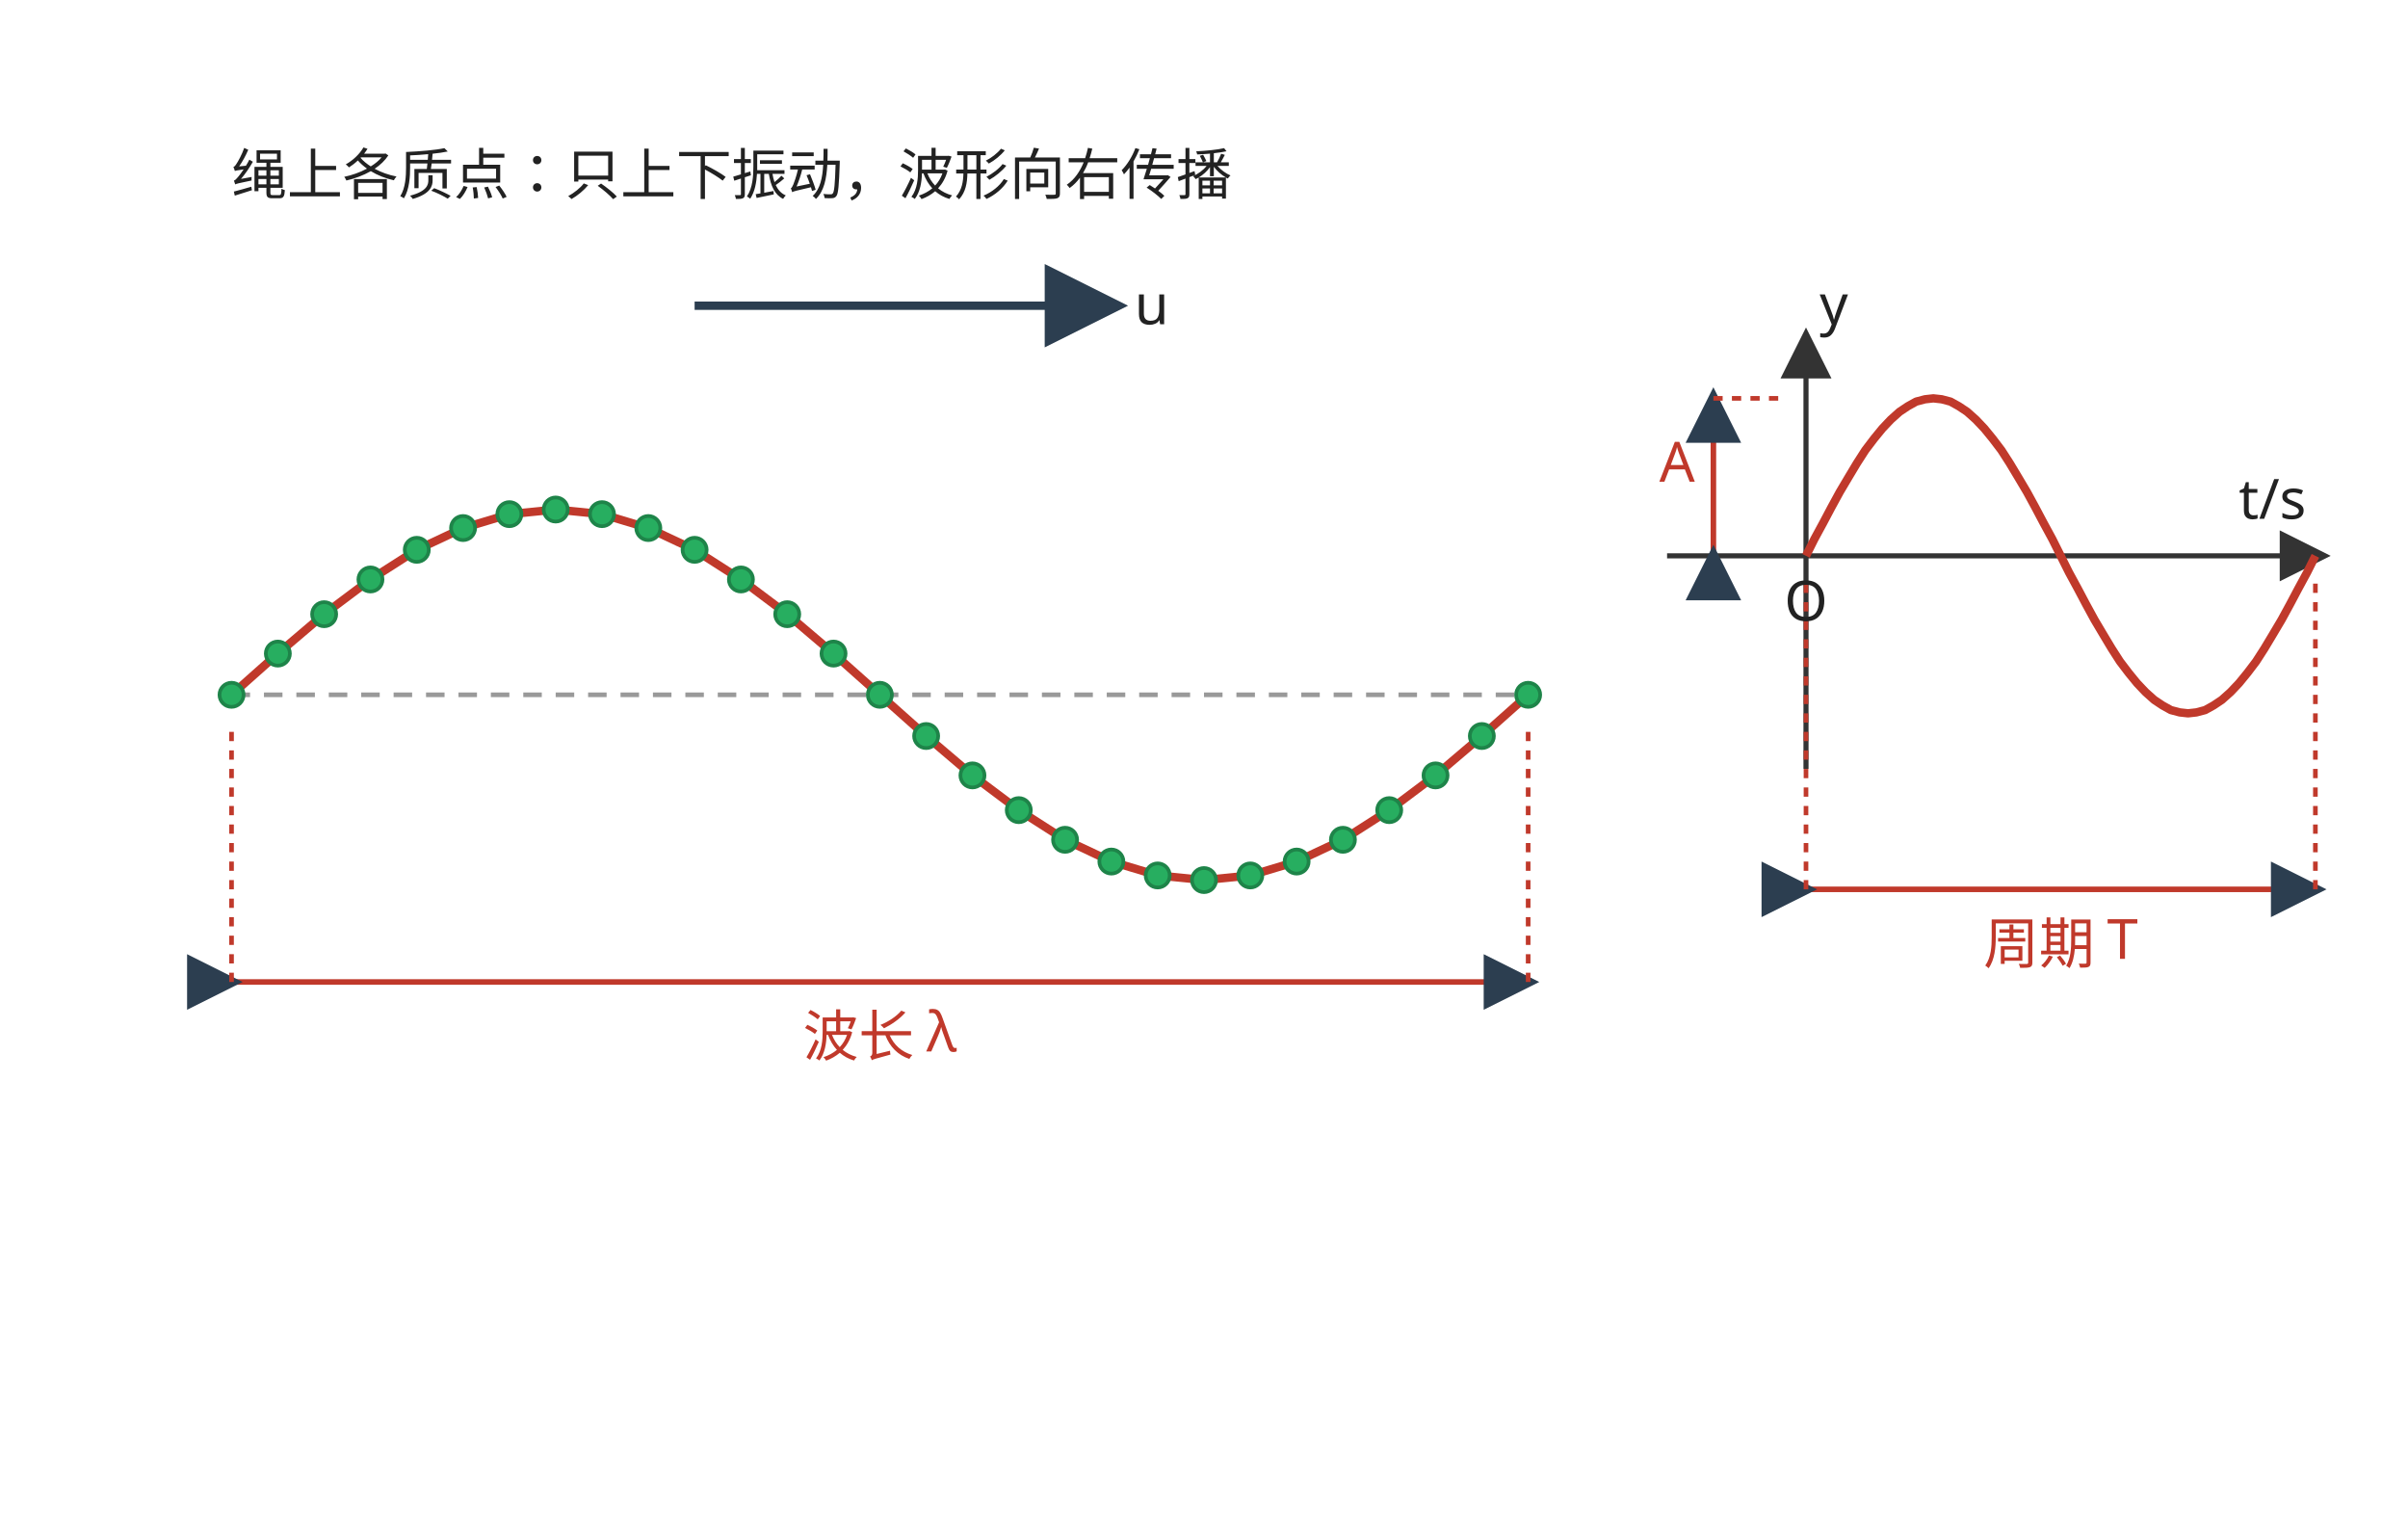
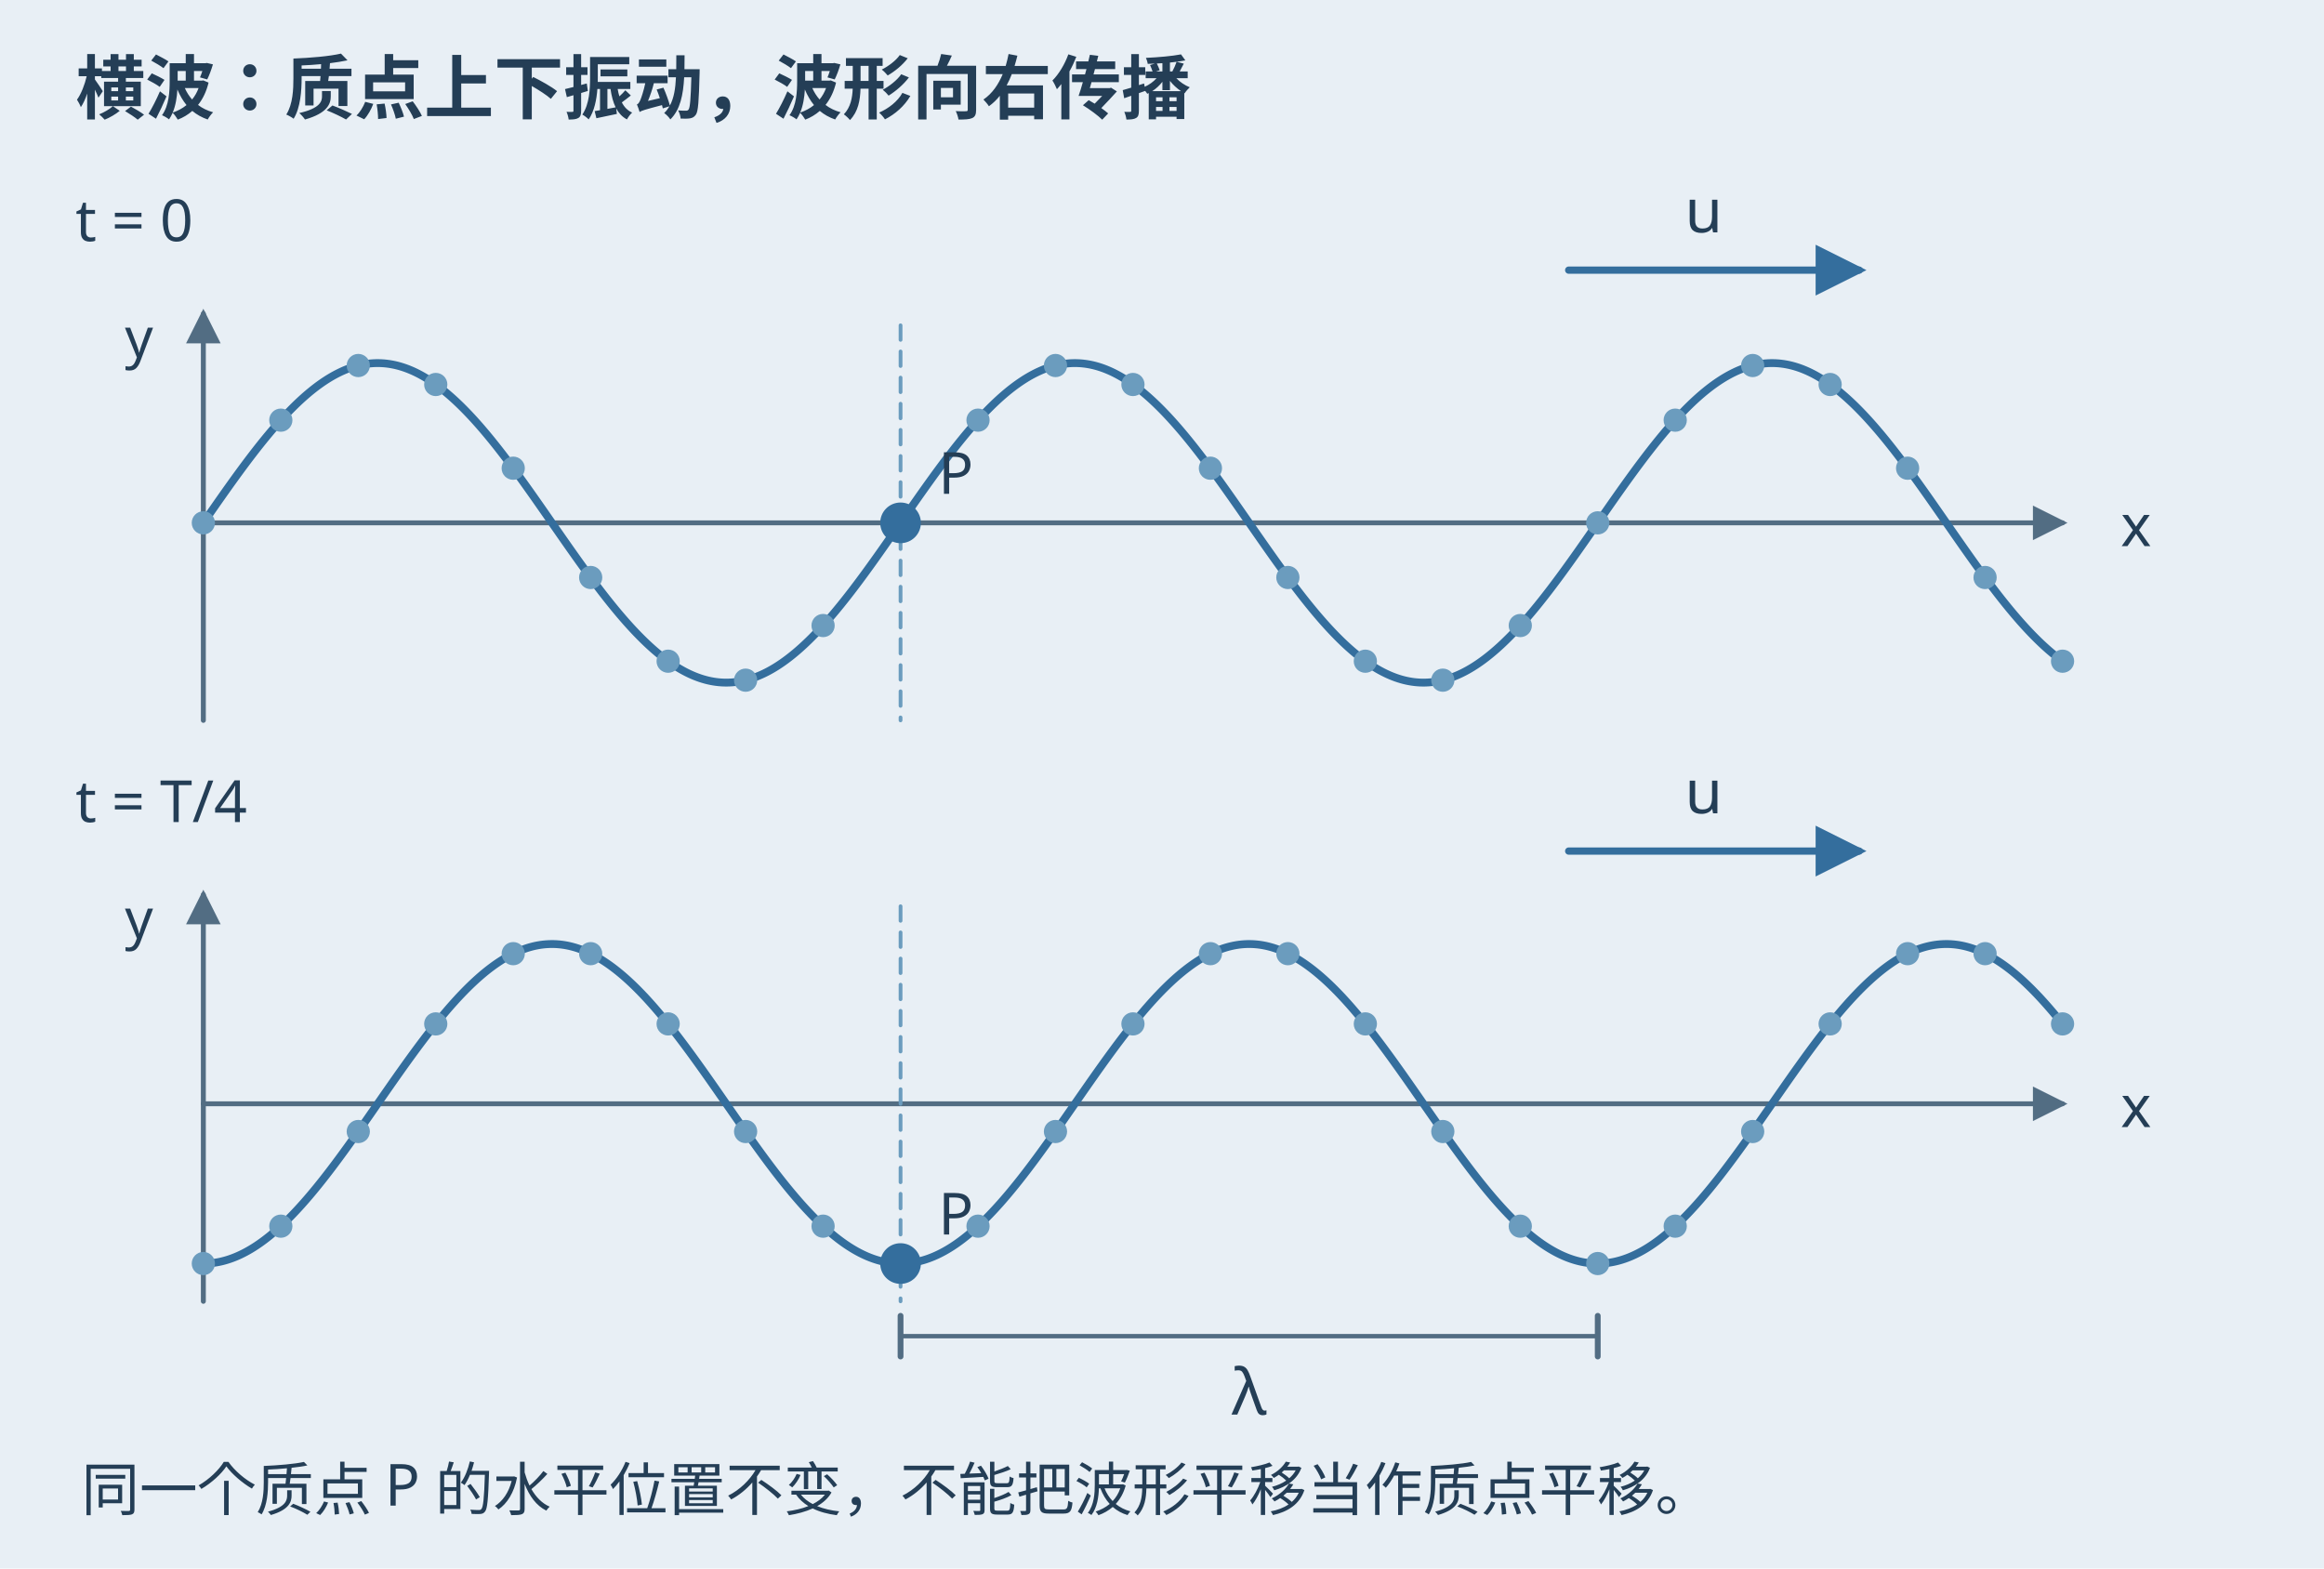
- <svg xmlns="http://www.w3.org/2000/svg" viewBox="0 0 520 330" font-family="sans-serif" font-size="12">
-   <style>
-     .label { font-size: 12px; fill: #222; }
-     .axis { stroke: #333; stroke-width: 1.1; fill: none; }
-     .curve { stroke: #c0392b; stroke-width: 1.8; fill: none; stroke-linejoin: round; }
-     .dash { stroke: #c0392b; stroke-dasharray: 3 2; fill: none; }
-     .pt { fill: #c0392b; }
-     .note { font-size: 12px; fill: #c0392b; }
-     .tick { stroke: #333; stroke-width: 1; }
-     .tickv { stroke: #333; stroke-width: 1; }
-   </style>
+ <svg xmlns="http://www.w3.org/2000/svg" width="800" height="540" viewBox="0 0 800 540" role="img" aria-labelledby="title">
  <defs>
-     <marker id="axArrow" markerWidth="10" markerHeight="10" refX="7" refY="5" orient="auto">
-       <polygon points="0 0, 10 5, 0 10" fill="#333" />
+     <marker id="axis" markerWidth="7" markerHeight="7" refX="6" refY="3.5" orient="auto">
+       <path d="M0 0 L7 3.5 L0 7 Z" fill="#526D83" />
    </marker>
-     <marker id="blArrow" markerWidth="10" markerHeight="10" refX="8" refY="5" orient="auto">
-       <polygon points="0 0, 10 5, 0 10" fill="#2c3e50" />
+     <marker id="main" markerWidth="7" markerHeight="7" refX="6" refY="3.5" orient="auto">
+       <path d="M0 0 L7 3.5 L0 7 Z" fill="#346E9D" />
    </marker>
  </defs>
-   <text class="label" x="50" y="42" font-size="13">绳上各质点：只上下振动，波形向右传播</text>
-   <line x1="150" y1="66" x2="240" y2="66" stroke="#2c3e50" stroke-width="1.8" marker-end="url(#blArrow)" />
-   <text class="label" x="245" y="70" fill="#2c3e50">u</text>
-   <line x1="50" y1="150" x2="330" y2="150" stroke="#999" stroke-dasharray="4 3" />
-   <path d="M 50.0,150.0 L 60.0,141.1 L 70.0,132.6 L 80.0,125.1 L 90.0,118.7 L 100.0,114.0 L 110.0,111.0 L 120.0,110.0 L 130.0,111.0 L 140.0,114.0 L 150.0,118.7 L 160.0,125.1 L 170.0,132.6 L 180.0,141.1 L 190.0,150.0 L 200.0,158.9 L 210.0,167.4 L 220.0,174.9 L 230.0,181.3 L 240.0,186.0 L 250.0,189.0 L 260.0,190.0 L 270.0,189.0 L 280.0,186.0 L 290.0,181.3 L 300.0,174.9 L 310.0,167.4 L 320.0,158.9 L 330.0,150.0" class="curve" />
-   <circle cx="50.0" cy="150.0" r="2.6" fill="#27ae60" stroke="#1e8449" stroke-width="0.8" />
-   <circle cx="60.0" cy="141.1" r="2.6" fill="#27ae60" stroke="#1e8449" stroke-width="0.8" />
-   <circle cx="70.0" cy="132.6" r="2.6" fill="#27ae60" stroke="#1e8449" stroke-width="0.8" />
-   <circle cx="80.0" cy="125.1" r="2.6" fill="#27ae60" stroke="#1e8449" stroke-width="0.8" />
-   <circle cx="90.0" cy="118.7" r="2.6" fill="#27ae60" stroke="#1e8449" stroke-width="0.8" />
-   <circle cx="100.0" cy="114.0" r="2.6" fill="#27ae60" stroke="#1e8449" stroke-width="0.8" />
-   <circle cx="110.0" cy="111.0" r="2.6" fill="#27ae60" stroke="#1e8449" stroke-width="0.8" />
-   <circle cx="120.0" cy="110.0" r="2.6" fill="#27ae60" stroke="#1e8449" stroke-width="0.8" />
-   <circle cx="130.0" cy="111.0" r="2.6" fill="#27ae60" stroke="#1e8449" stroke-width="0.8" />
-   <circle cx="140.0" cy="114.0" r="2.6" fill="#27ae60" stroke="#1e8449" stroke-width="0.8" />
-   <circle cx="150.0" cy="118.7" r="2.6" fill="#27ae60" stroke="#1e8449" stroke-width="0.8" />
-   <circle cx="160.0" cy="125.1" r="2.6" fill="#27ae60" stroke="#1e8449" stroke-width="0.8" />
-   <circle cx="170.0" cy="132.6" r="2.6" fill="#27ae60" stroke="#1e8449" stroke-width="0.8" />
-   <circle cx="180.0" cy="141.1" r="2.6" fill="#27ae60" stroke="#1e8449" stroke-width="0.8" />
-   <circle cx="190.0" cy="150.0" r="2.6" fill="#27ae60" stroke="#1e8449" stroke-width="0.8" />
-   <circle cx="200.0" cy="158.9" r="2.6" fill="#27ae60" stroke="#1e8449" stroke-width="0.8" />
-   <circle cx="210.0" cy="167.4" r="2.6" fill="#27ae60" stroke="#1e8449" stroke-width="0.8" />
-   <circle cx="220.0" cy="174.9" r="2.6" fill="#27ae60" stroke="#1e8449" stroke-width="0.8" />
-   <circle cx="230.0" cy="181.3" r="2.6" fill="#27ae60" stroke="#1e8449" stroke-width="0.8" />
-   <circle cx="240.0" cy="186.0" r="2.6" fill="#27ae60" stroke="#1e8449" stroke-width="0.8" />
-   <circle cx="250.0" cy="189.0" r="2.6" fill="#27ae60" stroke="#1e8449" stroke-width="0.8" />
-   <circle cx="260.0" cy="190.0" r="2.6" fill="#27ae60" stroke="#1e8449" stroke-width="0.8" />
-   <circle cx="270.0" cy="189.0" r="2.6" fill="#27ae60" stroke="#1e8449" stroke-width="0.8" />
-   <circle cx="280.0" cy="186.0" r="2.6" fill="#27ae60" stroke="#1e8449" stroke-width="0.8" />
-   <circle cx="290.0" cy="181.3" r="2.6" fill="#27ae60" stroke="#1e8449" stroke-width="0.8" />
-   <circle cx="300.0" cy="174.9" r="2.6" fill="#27ae60" stroke="#1e8449" stroke-width="0.8" />
-   <circle cx="310.0" cy="167.4" r="2.6" fill="#27ae60" stroke="#1e8449" stroke-width="0.8" />
-   <circle cx="320.0" cy="158.9" r="2.6" fill="#27ae60" stroke="#1e8449" stroke-width="0.8" />
-   <circle cx="330.0" cy="150.0" r="2.6" fill="#27ae60" stroke="#1e8449" stroke-width="0.8" />
-   <line x1="50" y1="212" x2="330.0" y2="212" stroke="#c0392b" stroke-width="1.2" marker-start="url(#blArrow)" marker-end="url(#blArrow)" />
-   <line x1="50" y1="212" x2="50" y2="158" stroke="#c0392b" stroke-dasharray="2 2" />
-   <line x1="330.0" y1="212" x2="330.0" y2="158" stroke="#c0392b" stroke-dasharray="2 2" />
-   <text class="note" x="190.0" y="228" text-anchor="middle">波长 λ</text>
-   <line x1="360" y1="120" x2="500" y2="120" class="axis" marker-end="url(#axArrow)" />
-   <line x1="390" y1="166" x2="390" y2="74" class="axis" marker-end="url(#axArrow)" />
-   <text class="label" x="498" y="112" text-anchor="end">t/s</text>
-   <text class="label" x="396" y="70" text-anchor="middle">y</text>
-   <path d="M 390.0,120.0 L 391.8,116.4 L 393.7,112.9 L 395.5,109.5 L 397.3,106.2 L 399.2,103.0 L 401.0,100.0 L 402.8,97.2 L 404.7,94.7 L 406.5,92.5 L 408.3,90.6 L 410.2,88.9 L 412.0,87.7 L 413.8,86.7 L 415.7,86.2 L 417.5,86.0 L 419.3,86.2 L 421.2,86.7 L 423.0,87.7 L 424.8,88.9 L 426.7,90.6 L 428.5,92.5 L 430.3,94.7 L 432.2,97.2 L 434.0,100.0 L 435.8,103.0 L 437.7,106.2 L 439.5,109.5 L 441.3,112.9 L 443.2,116.4 L 445.0,120.0 L 446.8,123.6 L 448.7,127.1 L 450.5,130.5 L 452.3,133.8 L 454.2,137.0 L 456.0,140.0 L 457.8,142.8 L 459.7,145.3 L 461.5,147.5 L 463.3,149.4 L 465.2,151.1 L 467.0,152.3 L 468.8,153.3 L 470.7,153.8 L 472.5,154.0 L 474.3,153.8 L 476.2,153.3 L 478.0,152.3 L 479.8,151.1 L 481.7,149.4 L 483.5,147.5 L 485.3,145.3 L 487.2,142.8 L 489.0,140.0 L 490.8,137.0 L 492.7,133.8 L 494.5,130.5 L 496.3,127.1 L 498.2,123.6 L 500.0,120.0" class="curve" />
-   <line x1="390" y1="192" x2="500" y2="192" stroke="#c0392b" stroke-width="1.2" marker-start="url(#blArrow)" marker-end="url(#blArrow)" />
-   <line x1="390" y1="192" x2="390" y2="124" stroke="#c0392b" stroke-dasharray="2 2" />
-   <line x1="500" y1="192" x2="500" y2="124" stroke="#c0392b" stroke-dasharray="2 2" />
-   <text class="note" x="445.0" y="208" text-anchor="middle">周期 T</text>
-   <line x1="370" y1="120" x2="370" y2="86" stroke="#c0392b" stroke-width="1.2" marker-start="url(#blArrow)" marker-end="url(#blArrow)" />
-   <line x1="370" y1="86" x2="386" y2="86" stroke="#c0392b" stroke-dasharray="2 2" />
-   <text class="note" x="366" y="104" text-anchor="end">A</text>
-   <text class="label" x="390" y="134" text-anchor="middle" font-size="11">O</text>
+   <rect x="0" y="0" width="800" height="540" fill="#E8EFF5" />
+   <g font-family="Microsoft YaHei, sans-serif" stroke-linecap="round" stroke-linejoin="round">
+     <text x="26" y="39" font-size="24" fill="#243E56" font-weight="700">横波：质点上下振动，波形向右传播</text>
+     <line x1="70.000" y1="180.000" x2="710.000" y2="180.000" stroke="#526D83" stroke-width="1.7" marker-end="url(#axis)" />
+     <line x1="70.000" y1="248.000" x2="70.000" y2="108.000" stroke="#526D83" stroke-width="1.7" marker-end="url(#axis)" />
+     <text x="26" y="83" font-size="20" fill="#243E56">t = 0</text>
+     <text x="43" y="123" font-size="19" fill="#243E56">y</text>
+     <polyline points="70.000,180.000 70.914,178.684 71.829,177.368 72.743,176.054 73.657,174.742 74.571,173.433 75.486,172.128 76.400,170.828 77.314,169.532 78.229,168.243 79.143,166.961 80.057,165.685 80.971,164.419 81.886,163.161 82.800,161.912 83.714,160.674 84.629,159.448 85.543,158.232 86.457,157.030 87.371,155.840 88.286,154.665 89.200,153.504 90.114,152.358 91.029,151.228 91.943,150.114 92.857,149.017 93.771,147.939 94.686,146.878 95.600,145.837 96.514,144.815 97.429,143.813 98.343,142.832 99.257,141.873 100.171,140.935 101.086,140.020 102.000,139.127 102.914,138.258 103.829,137.413 104.743,136.592 105.657,135.796 106.571,135.025 107.486,134.281 108.400,133.562 109.314,132.870 110.229,132.205 111.143,131.567 112.057,130.957 112.971,130.376 113.886,129.822 114.800,129.298 115.714,128.802 116.629,128.336 117.543,127.899 118.457,127.492 119.371,127.116 120.286,126.769 121.200,126.453 122.114,126.168 123.029,125.913 123.943,125.690 124.857,125.498 125.771,125.337 126.686,125.207 127.600,125.109 128.514,125.042 129.429,125.006 130.343,125.002 131.257,125.030 132.171,125.089 133.086,125.179 134.000,125.301 134.914,125.455 135.829,125.639 136.743,125.855 137.657,126.101 138.571,126.379 139.486,126.687 140.400,127.026 141.314,127.395 142.229,127.795 143.143,128.224 144.057,128.683 144.971,129.171 145.886,129.688 146.800,130.235 147.714,130.809 148.629,131.412 149.543,132.043 150.457,132.701 151.371,133.386 152.286,134.098 153.200,134.837 154.114,135.601 155.029,136.391 155.943,137.205 156.857,138.044 157.771,138.908 158.686,139.794 159.600,140.704 160.514,141.636 161.429,142.590 162.343,143.566 163.257,144.563 164.171,145.580 165.086,146.616 166.000,147.672 166.914,148.746 167.829,149.838 168.743,150.948 169.657,152.074 170.571,153.216 171.486,154.373 172.400,155.545 173.314,156.731 174.229,157.931 175.143,159.143 176.057,160.367 176.971,161.602 177.886,162.848 178.800,164.103 179.714,165.368 180.629,166.641 181.543,167.922 182.457,169.210 183.371,170.503 184.286,171.803 185.200,173.107 186.114,174.415 187.029,175.726 187.943,177.039 188.857,178.355 189.771,179.671 190.686,180.987 191.600,182.303 192.514,183.618 193.429,184.930 194.343,186.240 195.257,187.546 196.171,188.848 197.086,190.144 198.000,191.435 198.914,192.719 199.829,193.996 200.743,195.265 201.657,196.526 202.571,197.777 203.486,199.017 204.400,200.247 205.314,201.465 206.229,202.671 207.143,203.864 208.057,205.043 208.971,206.208 209.886,207.357 210.800,208.491 211.714,209.609 212.629,210.710 213.543,211.793 214.457,212.858 215.371,213.905 216.286,214.931 217.200,215.938 218.114,216.924 219.029,217.889 219.943,218.833 220.857,219.754 221.771,220.652 222.686,221.527 223.600,222.378 224.514,223.205 225.429,224.007 226.343,224.784 227.257,225.536 228.171,226.261 229.086,226.960 230.000,227.631 230.914,228.276 231.829,228.893 232.743,229.482 233.657,230.042 234.571,230.574 235.486,231.077 236.400,231.551 237.314,231.995 238.229,232.409 239.143,232.793 240.057,233.147 240.971,233.471 241.886,233.764 242.800,234.026 243.714,234.257 244.629,234.457 245.543,234.626 246.457,234.764 247.371,234.870 248.286,234.945 249.200,234.988 250.114,235.000 251.029,234.980 251.943,234.929 252.857,234.846 253.771,234.732 254.686,234.587 255.600,234.410 256.514,234.202 257.429,233.963 258.343,233.693 259.257,233.393 260.171,233.061 261.086,232.700 262.000,232.308 262.914,231.886 263.829,231.435 264.743,230.954 265.657,230.444 266.571,229.905 267.486,229.337 268.400,228.741 269.314,228.117 270.229,227.466 271.143,226.787 272.057,226.082 272.971,225.350 273.886,224.592 274.800,223.809 275.714,223.001 276.629,222.168 277.543,221.310 278.457,220.430 279.371,219.526 280.286,218.599 281.200,217.650 282.114,216.680 283.029,215.688 283.943,214.677 284.857,213.645 285.771,212.594 286.686,211.524 287.600,210.437 288.514,209.331 289.429,208.209 290.343,207.071 291.257,205.918 292.171,204.749 293.086,203.567 294.000,202.371 294.914,201.162 295.829,199.940 296.743,198.708 297.657,197.465 298.571,196.212 299.486,194.949 300.400,193.678 301.314,192.399 302.229,191.113 303.143,189.821 304.057,188.523 304.971,187.220 305.886,185.913 306.800,184.602 307.714,183.289 308.629,181.974 309.543,180.658 310.457,179.342 311.371,178.026 312.286,176.711 313.200,175.398 314.114,174.087 315.029,172.780 315.943,171.477 316.857,170.179 317.771,168.887 318.686,167.601 319.600,166.322 320.514,165.051 321.429,163.788 322.343,162.535 323.257,161.292 324.171,160.060 325.086,158.838 326.000,157.629 326.914,156.433 327.829,155.251 328.743,154.082 329.657,152.929 330.571,151.791 331.486,150.669 332.400,149.563 333.314,148.476 334.229,147.406 335.143,146.355 336.057,145.323 336.971,144.312 337.886,143.320 338.800,142.350 339.714,141.401 340.629,140.474 341.543,139.570 342.457,138.690 343.371,137.832 344.286,136.999 345.200,136.191 346.114,135.408 347.029,134.650 347.943,133.918 348.857,133.213 349.771,132.534 350.686,131.883 351.600,131.259 352.514,130.663 353.429,130.095 354.343,129.556 355.257,129.046 356.171,128.565 357.086,128.114 358.000,127.692 358.914,127.300 359.829,126.939 360.743,126.607 361.657,126.307 362.571,126.037 363.486,125.798 364.400,125.590 365.314,125.413 366.229,125.268 367.143,125.154 368.057,125.071 368.971,125.020 369.886,125.000 370.800,125.012 371.714,125.055 372.629,125.130 373.543,125.236 374.457,125.374 375.371,125.543 376.286,125.743 377.200,125.974 378.114,126.236 379.029,126.529 379.943,126.853 380.857,127.207 381.771,127.591 382.686,128.005 383.600,128.449 384.514,128.923 385.429,129.426 386.343,129.958 387.257,130.518 388.171,131.107 389.086,131.724 390.000,132.369 390.914,133.040 391.829,133.739 392.743,134.464 393.657,135.216 394.571,135.993 395.486,136.795 396.400,137.622 397.314,138.473 398.229,139.348 399.143,140.246 400.057,141.167 400.971,142.111 401.886,143.076 402.800,144.062 403.714,145.069 404.629,146.095 405.543,147.142 406.457,148.207 407.371,149.290 408.286,150.391 409.200,151.509 410.114,152.643 411.029,153.792 411.943,154.957 412.857,156.136 413.771,157.329 414.686,158.535 415.600,159.753 416.514,160.983 417.429,162.223 418.343,163.474 419.257,164.735 420.171,166.004 421.086,167.281 422.000,168.565 422.914,169.856 423.829,171.152 424.743,172.454 425.657,173.760 426.571,175.070 427.486,176.382 428.400,177.697 429.314,179.013 430.229,180.329 431.143,181.645 432.057,182.961 432.971,184.274 433.886,185.585 434.800,186.893 435.714,188.197 436.629,189.497 437.543,190.790 438.457,192.078 439.371,193.359 440.286,194.632 441.200,195.897 442.114,197.152 443.029,198.398 443.943,199.633 444.857,200.857 445.771,202.069 446.686,203.269 447.600,204.455 448.514,205.627 449.429,206.784 450.343,207.926 451.257,209.052 452.171,210.162 453.086,211.254 454.000,212.328 454.914,213.384 455.829,214.420 456.743,215.437 457.657,216.434 458.571,217.410 459.486,218.364 460.400,219.296 461.314,220.206 462.229,221.092 463.143,221.956 464.057,222.795 464.971,223.609 465.886,224.399 466.800,225.163 467.714,225.902 468.629,226.614 469.543,227.299 470.457,227.957 471.371,228.588 472.286,229.191 473.200,229.765 474.114,230.312 475.029,230.829 475.943,231.317 476.857,231.776 477.771,232.205 478.686,232.605 479.600,232.974 480.514,233.313 481.429,233.621 482.343,233.899 483.257,234.145 484.171,234.361 485.086,234.545 486.000,234.699 486.914,234.821 487.829,234.911 488.743,234.970 489.657,234.998 490.571,234.994 491.486,234.958 492.400,234.891 493.314,234.793 494.229,234.663 495.143,234.502 496.057,234.310 496.971,234.087 497.886,233.832 498.800,233.547 499.714,233.231 500.629,232.884 501.543,232.508 502.457,232.101 503.371,231.664 504.286,231.198 505.200,230.702 506.114,230.178 507.029,229.624 507.943,229.043 508.857,228.433 509.771,227.795 510.686,227.130 511.600,226.438 512.514,225.719 513.429,224.975 514.343,224.204 515.257,223.408 516.171,222.587 517.086,221.742 518.000,220.873 518.914,219.980 519.829,219.065 520.743,218.127 521.657,217.168 522.571,216.187 523.486,215.185 524.400,214.163 525.314,213.122 526.229,212.061 527.143,210.983 528.057,209.886 528.971,208.772 529.886,207.642 530.800,206.496 531.714,205.335 532.629,204.160 533.543,202.970 534.457,201.768 535.371,200.552 536.286,199.326 537.200,198.088 538.114,196.839 539.029,195.581 539.943,194.315 540.857,193.039 541.771,191.757 542.686,190.468 543.600,189.172 544.514,187.872 545.429,186.567 546.343,185.258 547.257,183.946 548.171,182.632 549.086,181.316 550.000,180.000 550.914,178.684 551.829,177.368 552.743,176.054 553.657,174.742 554.571,173.433 555.486,172.128 556.400,170.828 557.314,169.532 558.229,168.243 559.143,166.961 560.057,165.685 560.971,164.419 561.886,163.161 562.800,161.912 563.714,160.674 564.629,159.448 565.543,158.232 566.457,157.030 567.371,155.840 568.286,154.665 569.200,153.504 570.114,152.358 571.029,151.228 571.943,150.114 572.857,149.017 573.771,147.939 574.686,146.878 575.600,145.837 576.514,144.815 577.429,143.813 578.343,142.832 579.257,141.873 580.171,140.935 581.086,140.020 582.000,139.127 582.914,138.258 583.829,137.413 584.743,136.592 585.657,135.796 586.571,135.025 587.486,134.281 588.400,133.562 589.314,132.870 590.229,132.205 591.143,131.567 592.057,130.957 592.971,130.376 593.886,129.822 594.800,129.298 595.714,128.802 596.629,128.336 597.543,127.899 598.457,127.492 599.371,127.116 600.286,126.769 601.200,126.453 602.114,126.168 603.029,125.913 603.943,125.690 604.857,125.498 605.771,125.337 606.686,125.207 607.600,125.109 608.514,125.042 609.429,125.006 610.343,125.002 611.257,125.030 612.171,125.089 613.086,125.179 614.000,125.301 614.914,125.455 615.829,125.639 616.743,125.855 617.657,126.101 618.571,126.379 619.486,126.687 620.400,127.026 621.314,127.395 622.229,127.795 623.143,128.224 624.057,128.683 624.971,129.171 625.886,129.688 626.800,130.235 627.714,130.809 628.629,131.412 629.543,132.043 630.457,132.701 631.371,133.386 632.286,134.098 633.200,134.837 634.114,135.601 635.029,136.391 635.943,137.205 636.857,138.044 637.771,138.908 638.686,139.794 639.600,140.704 640.514,141.636 641.429,142.590 642.343,143.566 643.257,144.563 644.171,145.580 645.086,146.616 646.000,147.672 646.914,148.746 647.829,149.838 648.743,150.948 649.657,152.074 650.571,153.216 651.486,154.373 652.400,155.545 653.314,156.731 654.229,157.931 655.143,159.143 656.057,160.367 656.971,161.602 657.886,162.848 658.800,164.103 659.714,165.368 660.629,166.641 661.543,167.922 662.457,169.210 663.371,170.503 664.286,171.803 665.200,173.107 666.114,174.415 667.029,175.726 667.943,177.039 668.857,178.355 669.771,179.671 670.686,180.987 671.600,182.303 672.514,183.618 673.429,184.930 674.343,186.240 675.257,187.546 676.171,188.848 677.086,190.144 678.000,191.435 678.914,192.719 679.829,193.996 680.743,195.265 681.657,196.526 682.571,197.777 683.486,199.017 684.400,200.247 685.314,201.465 686.229,202.671 687.143,203.864 688.057,205.043 688.971,206.208 689.886,207.357 690.800,208.491 691.714,209.609 692.629,210.710 693.543,211.793 694.457,212.858 695.371,213.905 696.286,214.931 697.200,215.938 698.114,216.924 699.029,217.889 699.943,218.833 700.857,219.754 701.771,220.652 702.686,221.527 703.600,222.378 704.514,223.205 705.429,224.007 706.343,224.784 707.257,225.536 708.171,226.261 709.086,226.960 710.000,227.631" fill="none" stroke="#346E9D" stroke-width="2.7" />
+     <circle cx="70.0" cy="180.0" r="3" fill="#6B9CBE" stroke="#6B9CBE" stroke-width="2" />
+     <circle cx="96.667" cy="144.647" r="3" fill="#6B9CBE" stroke="#6B9CBE" stroke-width="2" />
+     <circle cx="123.333" cy="125.836" r="3" fill="#6B9CBE" stroke="#6B9CBE" stroke-width="2" />
+     <circle cx="150.0" cy="132.369" r="3" fill="#6B9CBE" stroke="#6B9CBE" stroke-width="2" />
+     <circle cx="176.667" cy="161.189" r="3" fill="#6B9CBE" stroke="#6B9CBE" stroke-width="2" />
+     <circle cx="203.333" cy="198.811" r="3" fill="#6B9CBE" stroke="#6B9CBE" stroke-width="2" />
+     <circle cx="230.0" cy="227.631" r="3" fill="#6B9CBE" stroke="#6B9CBE" stroke-width="2" />
+     <circle cx="256.667" cy="234.164" r="3" fill="#6B9CBE" stroke="#6B9CBE" stroke-width="2" />
+     <circle cx="283.333" cy="215.353" r="3" fill="#6B9CBE" stroke="#6B9CBE" stroke-width="2" />
+     <circle cx="310.0" cy="180" r="3" fill="#6B9CBE" stroke="#6B9CBE" stroke-width="2" />
+     <circle cx="336.667" cy="144.647" r="3" fill="#6B9CBE" stroke="#6B9CBE" stroke-width="2" />
+     <circle cx="363.333" cy="125.836" r="3" fill="#6B9CBE" stroke="#6B9CBE" stroke-width="2" />
+     <circle cx="390.0" cy="132.369" r="3" fill="#6B9CBE" stroke="#6B9CBE" stroke-width="2" />
+     <circle cx="416.667" cy="161.189" r="3" fill="#6B9CBE" stroke="#6B9CBE" stroke-width="2" />
+     <circle cx="443.333" cy="198.811" r="3" fill="#6B9CBE" stroke="#6B9CBE" stroke-width="2" />
+     <circle cx="470.0" cy="227.631" r="3" fill="#6B9CBE" stroke="#6B9CBE" stroke-width="2" />
+     <circle cx="496.667" cy="234.164" r="3" fill="#6B9CBE" stroke="#6B9CBE" stroke-width="2" />
+     <circle cx="523.333" cy="215.353" r="3" fill="#6B9CBE" stroke="#6B9CBE" stroke-width="2" />
+     <circle cx="550.0" cy="180" r="3" fill="#6B9CBE" stroke="#6B9CBE" stroke-width="2" />
+     <circle cx="576.667" cy="144.647" r="3" fill="#6B9CBE" stroke="#6B9CBE" stroke-width="2" />
+     <circle cx="603.333" cy="125.836" r="3" fill="#6B9CBE" stroke="#6B9CBE" stroke-width="2" />
+     <circle cx="630.0" cy="132.369" r="3" fill="#6B9CBE" stroke="#6B9CBE" stroke-width="2" />
+     <circle cx="656.667" cy="161.189" r="3" fill="#6B9CBE" stroke="#6B9CBE" stroke-width="2" />
+     <circle cx="683.333" cy="198.811" r="3" fill="#6B9CBE" stroke="#6B9CBE" stroke-width="2" />
+     <circle cx="710.0" cy="227.631" r="3" fill="#6B9CBE" stroke="#6B9CBE" stroke-width="2" />
+     <line x1="310.000" y1="112.000" x2="310.000" y2="248.000" stroke="#6B9CBE" stroke-width="1.3" stroke-dasharray="5 4" />
+     <circle cx="310" cy="180" r="6" fill="#346E9D" stroke="#346E9D" stroke-width="2" />
+     <text x="323" y="170" font-size="20" fill="#243E56">P</text>
+     <line x1="540.000" y1="93.000" x2="640.000" y2="93.000" stroke="#346E9D" stroke-width="2.5" marker-end="url(#main)" />
+     <text x="580" y="80" font-size="21" fill="#243E56">u</text>
+     <text x="730" y="188" font-size="20" fill="#243E56">x</text>
+     <line x1="70.000" y1="380.000" x2="710.000" y2="380.000" stroke="#526D83" stroke-width="1.7" marker-end="url(#axis)" />
+     <line x1="70.000" y1="448.000" x2="70.000" y2="308.000" stroke="#526D83" stroke-width="1.7" marker-end="url(#axis)" />
+     <text x="26" y="283" font-size="20" fill="#243E56">t = T/4</text>
+     <text x="43" y="323" font-size="19" fill="#243E56">y</text>
+     <polyline points="70.000,435.000 70.914,434.984 71.829,434.937 72.743,434.858 73.657,434.748 74.571,434.607 75.486,434.434 76.400,434.230 77.314,433.995 78.229,433.729 79.143,433.432 80.057,433.105 80.971,432.747 81.886,432.359 82.800,431.941 83.714,431.493 84.629,431.016 85.543,430.509 86.457,429.974 87.371,429.410 88.286,428.817 89.200,428.197 90.114,427.549 91.029,426.874 91.943,426.172 92.857,425.443 93.771,424.689 94.686,423.908 95.600,423.103 96.514,422.273 97.429,421.419 98.343,420.541 99.257,419.640 100.171,418.716 101.086,417.770 102.000,416.802 102.914,415.813 103.829,414.804 104.743,413.775 105.657,412.726 106.571,411.659 107.486,410.573 108.400,409.470 109.314,408.351 110.229,407.214 111.143,406.063 112.057,404.896 112.971,403.715 113.886,402.521 114.800,401.313 115.714,400.094 116.629,398.863 117.543,397.621 118.457,396.369 119.371,395.107 120.286,393.837 121.200,392.559 122.114,391.274 123.029,389.983 123.943,388.685 124.857,387.383 125.771,386.076 126.686,384.766 127.600,383.453 128.514,382.139 129.429,380.823 130.343,379.506 131.257,378.190 132.171,376.875 133.086,375.562 134.000,374.251 134.914,372.943 135.829,371.640 136.743,370.341 137.657,369.048 138.571,367.761 139.486,366.482 140.400,365.209 141.314,363.946 142.229,362.691 143.143,361.447 144.057,360.213 144.971,358.990 145.886,357.780 146.800,356.582 147.714,355.398 148.629,354.228 149.543,353.072 150.457,351.932 151.371,350.808 152.286,349.701 153.200,348.611 154.114,347.539 155.029,346.485 155.943,345.451 156.857,344.437 157.771,343.443 158.686,342.470 159.600,341.519 160.514,340.589 161.429,339.682 162.343,338.798 163.257,337.938 164.171,337.102 165.086,336.291 166.000,335.504 166.914,334.743 167.829,334.008 168.743,333.299 169.657,332.617 170.571,331.963 171.486,331.335 172.400,330.736 173.314,330.165 174.229,329.622 175.143,329.108 176.057,328.624 176.971,328.168 177.886,327.743 178.800,327.347 179.714,326.982 180.629,326.647 181.543,326.343 182.457,326.069 183.371,325.826 184.286,325.614 185.200,325.434 186.114,325.284 187.029,325.166 187.943,325.080 188.857,325.025 189.771,325.001 190.686,325.009 191.600,325.048 192.514,325.119 193.429,325.221 194.343,325.355 195.257,325.520 196.171,325.716 197.086,325.944 198.000,326.202 198.914,326.491 199.829,326.811 200.743,327.161 201.657,327.541 202.571,327.952 203.486,328.392 204.400,328.862 205.314,329.362 206.229,329.890 207.143,330.447 208.057,331.032 208.971,331.645 209.886,332.287 210.800,332.955 211.714,333.650 212.629,334.372 213.543,335.120 214.457,335.894 215.371,336.693 216.286,337.517 217.200,338.365 218.114,339.237 219.029,340.133 219.943,341.051 220.857,341.992 221.771,342.954 222.686,343.937 223.600,344.942 224.514,345.966 225.429,347.010 226.343,348.073 227.257,349.154 228.171,350.252 229.086,351.368 230.000,352.500 230.914,353.648 231.829,354.811 232.743,355.988 233.657,357.179 234.571,358.384 235.486,359.600 236.400,360.829 237.314,362.068 238.229,363.317 239.143,364.576 240.057,365.844 240.971,367.121 241.886,368.404 242.800,369.694 243.714,370.990 244.629,372.291 245.543,373.597 246.457,374.906 247.371,376.218 248.286,377.532 249.200,378.848 250.114,380.165 251.029,381.481 251.943,382.796 252.857,384.110 253.771,385.422 254.686,386.730 255.600,388.035 256.514,389.334 257.429,390.629 258.343,391.918 259.257,393.199 260.171,394.473 261.086,395.739 262.000,396.996 262.914,398.243 263.829,399.480 264.743,400.705 265.657,401.919 266.571,403.120 267.486,404.307 268.400,405.481 269.314,406.641 270.229,407.785 271.143,408.913 272.057,410.024 272.971,411.118 273.886,412.195 274.800,413.253 275.714,414.292 276.629,415.311 277.543,416.310 278.457,417.289 279.371,418.246 280.286,419.181 281.200,420.093 282.114,420.983 283.029,421.849 283.943,422.691 284.857,423.509 285.771,424.302 286.686,425.069 287.600,425.811 288.514,426.526 289.429,427.215 290.343,427.876 291.257,428.511 292.171,429.117 293.086,429.695 294.000,430.245 294.914,430.766 295.829,431.258 296.743,431.721 297.657,432.153 298.571,432.557 299.486,432.929 300.400,433.272 301.314,433.584 302.229,433.866 303.143,434.116 304.057,434.336 304.971,434.524 305.886,434.681 306.800,434.807 307.714,434.902 308.629,434.965 309.543,434.996 310.457,434.996 311.371,434.965 312.286,434.902 313.200,434.807 314.114,434.681 315.029,434.524 315.943,434.336 316.857,434.116 317.771,433.866 318.686,433.584 319.600,433.272 320.514,432.929 321.429,432.557 322.343,432.153 323.257,431.721 324.171,431.258 325.086,430.766 326.000,430.245 326.914,429.695 327.829,429.117 328.743,428.511 329.657,427.876 330.571,427.215 331.486,426.526 332.400,425.811 333.314,425.069 334.229,424.302 335.143,423.509 336.057,422.691 336.971,421.849 337.886,420.983 338.800,420.093 339.714,419.181 340.629,418.246 341.543,417.289 342.457,416.310 343.371,415.311 344.286,414.292 345.200,413.253 346.114,412.195 347.029,411.118 347.943,410.024 348.857,408.913 349.771,407.785 350.686,406.641 351.600,405.481 352.514,404.307 353.429,403.120 354.343,401.919 355.257,400.705 356.171,399.480 357.086,398.243 358.000,396.996 358.914,395.739 359.829,394.473 360.743,393.199 361.657,391.918 362.571,390.629 363.486,389.334 364.400,388.035 365.314,386.730 366.229,385.422 367.143,384.110 368.057,382.796 368.971,381.481 369.886,380.165 370.800,378.848 371.714,377.532 372.629,376.218 373.543,374.906 374.457,373.597 375.371,372.291 376.286,370.990 377.200,369.694 378.114,368.404 379.029,367.121 379.943,365.844 380.857,364.576 381.771,363.317 382.686,362.068 383.600,360.829 384.514,359.600 385.429,358.384 386.343,357.179 387.257,355.988 388.171,354.811 389.086,353.648 390.000,352.500 390.914,351.368 391.829,350.252 392.743,349.154 393.657,348.073 394.571,347.010 395.486,345.966 396.400,344.942 397.314,343.937 398.229,342.954 399.143,341.992 400.057,341.051 400.971,340.133 401.886,339.237 402.800,338.365 403.714,337.517 404.629,336.693 405.543,335.894 406.457,335.120 407.371,334.372 408.286,333.650 409.200,332.955 410.114,332.287 411.029,331.645 411.943,331.032 412.857,330.447 413.771,329.890 414.686,329.362 415.600,328.862 416.514,328.392 417.429,327.952 418.343,327.541 419.257,327.161 420.171,326.811 421.086,326.491 422.000,326.202 422.914,325.944 423.829,325.716 424.743,325.520 425.657,325.355 426.571,325.221 427.486,325.119 428.400,325.048 429.314,325.009 430.229,325.001 431.143,325.025 432.057,325.080 432.971,325.166 433.886,325.284 434.800,325.434 435.714,325.614 436.629,325.826 437.543,326.069 438.457,326.343 439.371,326.647 440.286,326.982 441.200,327.347 442.114,327.743 443.029,328.168 443.943,328.624 444.857,329.108 445.771,329.622 446.686,330.165 447.600,330.736 448.514,331.335 449.429,331.963 450.343,332.617 451.257,333.299 452.171,334.008 453.086,334.743 454.000,335.504 454.914,336.291 455.829,337.102 456.743,337.938 457.657,338.798 458.571,339.682 459.486,340.589 460.400,341.519 461.314,342.470 462.229,343.443 463.143,344.437 464.057,345.451 464.971,346.485 465.886,347.539 466.800,348.611 467.714,349.701 468.629,350.808 469.543,351.932 470.457,353.072 471.371,354.228 472.286,355.398 473.200,356.582 474.114,357.780 475.029,358.990 475.943,360.213 476.857,361.447 477.771,362.691 478.686,363.946 479.600,365.209 480.514,366.482 481.429,367.761 482.343,369.048 483.257,370.341 484.171,371.640 485.086,372.943 486.000,374.251 486.914,375.562 487.829,376.875 488.743,378.190 489.657,379.506 490.571,380.823 491.486,382.139 492.400,383.453 493.314,384.766 494.229,386.076 495.143,387.383 496.057,388.685 496.971,389.983 497.886,391.274 498.800,392.559 499.714,393.837 500.629,395.107 501.543,396.369 502.457,397.621 503.371,398.863 504.286,400.094 505.200,401.313 506.114,402.521 507.029,403.715 507.943,404.896 508.857,406.063 509.771,407.214 510.686,408.351 511.600,409.470 512.514,410.573 513.429,411.659 514.343,412.726 515.257,413.775 516.171,414.804 517.086,415.813 518.000,416.802 518.914,417.770 519.829,418.716 520.743,419.640 521.657,420.541 522.571,421.419 523.486,422.273 524.400,423.103 525.314,423.908 526.229,424.689 527.143,425.443 528.057,426.172 528.971,426.874 529.886,427.549 530.800,428.197 531.714,428.817 532.629,429.410 533.543,429.974 534.457,430.509 535.371,431.016 536.286,431.493 537.200,431.941 538.114,432.359 539.029,432.747 539.943,433.105 540.857,433.432 541.771,433.729 542.686,433.995 543.600,434.230 544.514,434.434 545.429,434.607 546.343,434.748 547.257,434.858 548.171,434.937 549.086,434.984 550.000,435.000 550.914,434.984 551.829,434.937 552.743,434.858 553.657,434.748 554.571,434.607 555.486,434.434 556.400,434.230 557.314,433.995 558.229,433.729 559.143,433.432 560.057,433.105 560.971,432.747 561.886,432.359 562.800,431.941 563.714,431.493 564.629,431.016 565.543,430.509 566.457,429.974 567.371,429.410 568.286,428.817 569.200,428.197 570.114,427.549 571.029,426.874 571.943,426.172 572.857,425.443 573.771,424.689 574.686,423.908 575.600,423.103 576.514,422.273 577.429,421.419 578.343,420.541 579.257,419.640 580.171,418.716 581.086,417.770 582.000,416.802 582.914,415.813 583.829,414.804 584.743,413.775 585.657,412.726 586.571,411.659 587.486,410.573 588.400,409.470 589.314,408.351 590.229,407.214 591.143,406.063 592.057,404.896 592.971,403.715 593.886,402.521 594.800,401.313 595.714,400.094 596.629,398.863 597.543,397.621 598.457,396.369 599.371,395.107 600.286,393.837 601.200,392.559 602.114,391.274 603.029,389.983 603.943,388.685 604.857,387.383 605.771,386.076 606.686,384.766 607.600,383.453 608.514,382.139 609.429,380.823 610.343,379.506 611.257,378.190 612.171,376.875 613.086,375.562 614.000,374.251 614.914,372.943 615.829,371.640 616.743,370.341 617.657,369.048 618.571,367.761 619.486,366.482 620.400,365.209 621.314,363.946 622.229,362.691 623.143,361.447 624.057,360.213 624.971,358.990 625.886,357.780 626.800,356.582 627.714,355.398 628.629,354.228 629.543,353.072 630.457,351.932 631.371,350.808 632.286,349.701 633.200,348.611 634.114,347.539 635.029,346.485 635.943,345.451 636.857,344.437 637.771,343.443 638.686,342.470 639.600,341.519 640.514,340.589 641.429,339.682 642.343,338.798 643.257,337.938 644.171,337.102 645.086,336.291 646.000,335.504 646.914,334.743 647.829,334.008 648.743,333.299 649.657,332.617 650.571,331.963 651.486,331.335 652.400,330.736 653.314,330.165 654.229,329.622 655.143,329.108 656.057,328.624 656.971,328.168 657.886,327.743 658.800,327.347 659.714,326.982 660.629,326.647 661.543,326.343 662.457,326.069 663.371,325.826 664.286,325.614 665.200,325.434 666.114,325.284 667.029,325.166 667.943,325.080 668.857,325.025 669.771,325.001 670.686,325.009 671.600,325.048 672.514,325.119 673.429,325.221 674.343,325.355 675.257,325.520 676.171,325.716 677.086,325.944 678.000,326.202 678.914,326.491 679.829,326.811 680.743,327.161 681.657,327.541 682.571,327.952 683.486,328.392 684.400,328.862 685.314,329.362 686.229,329.890 687.143,330.447 688.057,331.032 688.971,331.645 689.886,332.287 690.800,332.955 691.714,333.650 692.629,334.372 693.543,335.120 694.457,335.894 695.371,336.693 696.286,337.517 697.200,338.365 698.114,339.237 699.029,340.133 699.943,341.051 700.857,341.992 701.771,342.954 702.686,343.937 703.600,344.942 704.514,345.966 705.429,347.010 706.343,348.073 707.257,349.154 708.171,350.252 709.086,351.368 710.000,352.500" fill="none" stroke="#346E9D" stroke-width="2.7" />
+     <circle cx="70.0" cy="435.0" r="3" fill="#6B9CBE" stroke="#6B9CBE" stroke-width="2" />
+     <circle cx="96.667" cy="422.132" r="3" fill="#6B9CBE" stroke="#6B9CBE" stroke-width="2" />
+     <circle cx="123.333" cy="389.551" r="3" fill="#6B9CBE" stroke="#6B9CBE" stroke-width="2" />
+     <circle cx="150.0" cy="352.5" r="3" fill="#6B9CBE" stroke="#6B9CBE" stroke-width="2" />
+     <circle cx="176.667" cy="328.317" r="3" fill="#6B9CBE" stroke="#6B9CBE" stroke-width="2" />
+     <circle cx="203.333" cy="328.317" r="3" fill="#6B9CBE" stroke="#6B9CBE" stroke-width="2" />
+     <circle cx="230.0" cy="352.5" r="3" fill="#6B9CBE" stroke="#6B9CBE" stroke-width="2" />
+     <circle cx="256.667" cy="389.551" r="3" fill="#6B9CBE" stroke="#6B9CBE" stroke-width="2" />
+     <circle cx="283.333" cy="422.132" r="3" fill="#6B9CBE" stroke="#6B9CBE" stroke-width="2" />
+     <circle cx="310.0" cy="435.0" r="3" fill="#6B9CBE" stroke="#6B9CBE" stroke-width="2" />
+     <circle cx="336.667" cy="422.132" r="3" fill="#6B9CBE" stroke="#6B9CBE" stroke-width="2" />
+     <circle cx="363.333" cy="389.551" r="3" fill="#6B9CBE" stroke="#6B9CBE" stroke-width="2" />
+     <circle cx="390.0" cy="352.5" r="3" fill="#6B9CBE" stroke="#6B9CBE" stroke-width="2" />
+     <circle cx="416.667" cy="328.317" r="3" fill="#6B9CBE" stroke="#6B9CBE" stroke-width="2" />
+     <circle cx="443.333" cy="328.317" r="3" fill="#6B9CBE" stroke="#6B9CBE" stroke-width="2" />
+     <circle cx="470.0" cy="352.5" r="3" fill="#6B9CBE" stroke="#6B9CBE" stroke-width="2" />
+     <circle cx="496.667" cy="389.551" r="3" fill="#6B9CBE" stroke="#6B9CBE" stroke-width="2" />
+     <circle cx="523.333" cy="422.132" r="3" fill="#6B9CBE" stroke="#6B9CBE" stroke-width="2" />
+     <circle cx="550.0" cy="435.0" r="3" fill="#6B9CBE" stroke="#6B9CBE" stroke-width="2" />
+     <circle cx="576.667" cy="422.132" r="3" fill="#6B9CBE" stroke="#6B9CBE" stroke-width="2" />
+     <circle cx="603.333" cy="389.551" r="3" fill="#6B9CBE" stroke="#6B9CBE" stroke-width="2" />
+     <circle cx="630.0" cy="352.5" r="3" fill="#6B9CBE" stroke="#6B9CBE" stroke-width="2" />
+     <circle cx="656.667" cy="328.317" r="3" fill="#6B9CBE" stroke="#6B9CBE" stroke-width="2" />
+     <circle cx="683.333" cy="328.317" r="3" fill="#6B9CBE" stroke="#6B9CBE" stroke-width="2" />
+     <circle cx="710.0" cy="352.5" r="3" fill="#6B9CBE" stroke="#6B9CBE" stroke-width="2" />
+     <line x1="310.000" y1="312.000" x2="310.000" y2="448.000" stroke="#6B9CBE" stroke-width="1.3" stroke-dasharray="5 4" />
+     <circle cx="310" cy="435.0" r="6" fill="#346E9D" stroke="#346E9D" stroke-width="2" />
+     <text x="323" y="425.0" font-size="20" fill="#243E56">P</text>
+     <line x1="540.000" y1="293.000" x2="640.000" y2="293.000" stroke="#346E9D" stroke-width="2.5" marker-end="url(#main)" />
+     <text x="580" y="280" font-size="21" fill="#243E56">u</text>
+     <text x="730" y="388" font-size="20" fill="#243E56">x</text>
+     <line x1="310.000" y1="460.000" x2="550.000" y2="460.000" stroke="#526D83" stroke-width="1.5" />
+     <line x1="310.000" y1="453.000" x2="310.000" y2="467.000" stroke="#526D83" stroke-width="2" />
+     <line x1="550.000" y1="453.000" x2="550.000" y2="467.000" stroke="#526D83" stroke-width="2" />
+     <text x="430" y="487" font-size="22" fill="#243E56" text-anchor="middle">λ</text>
+     <text x="28" y="520" font-size="20" fill="#243E56">同一个质点 P 的水平位置不变，不能把波形平移当作质点平移。</text>
+   </g>
</svg>
